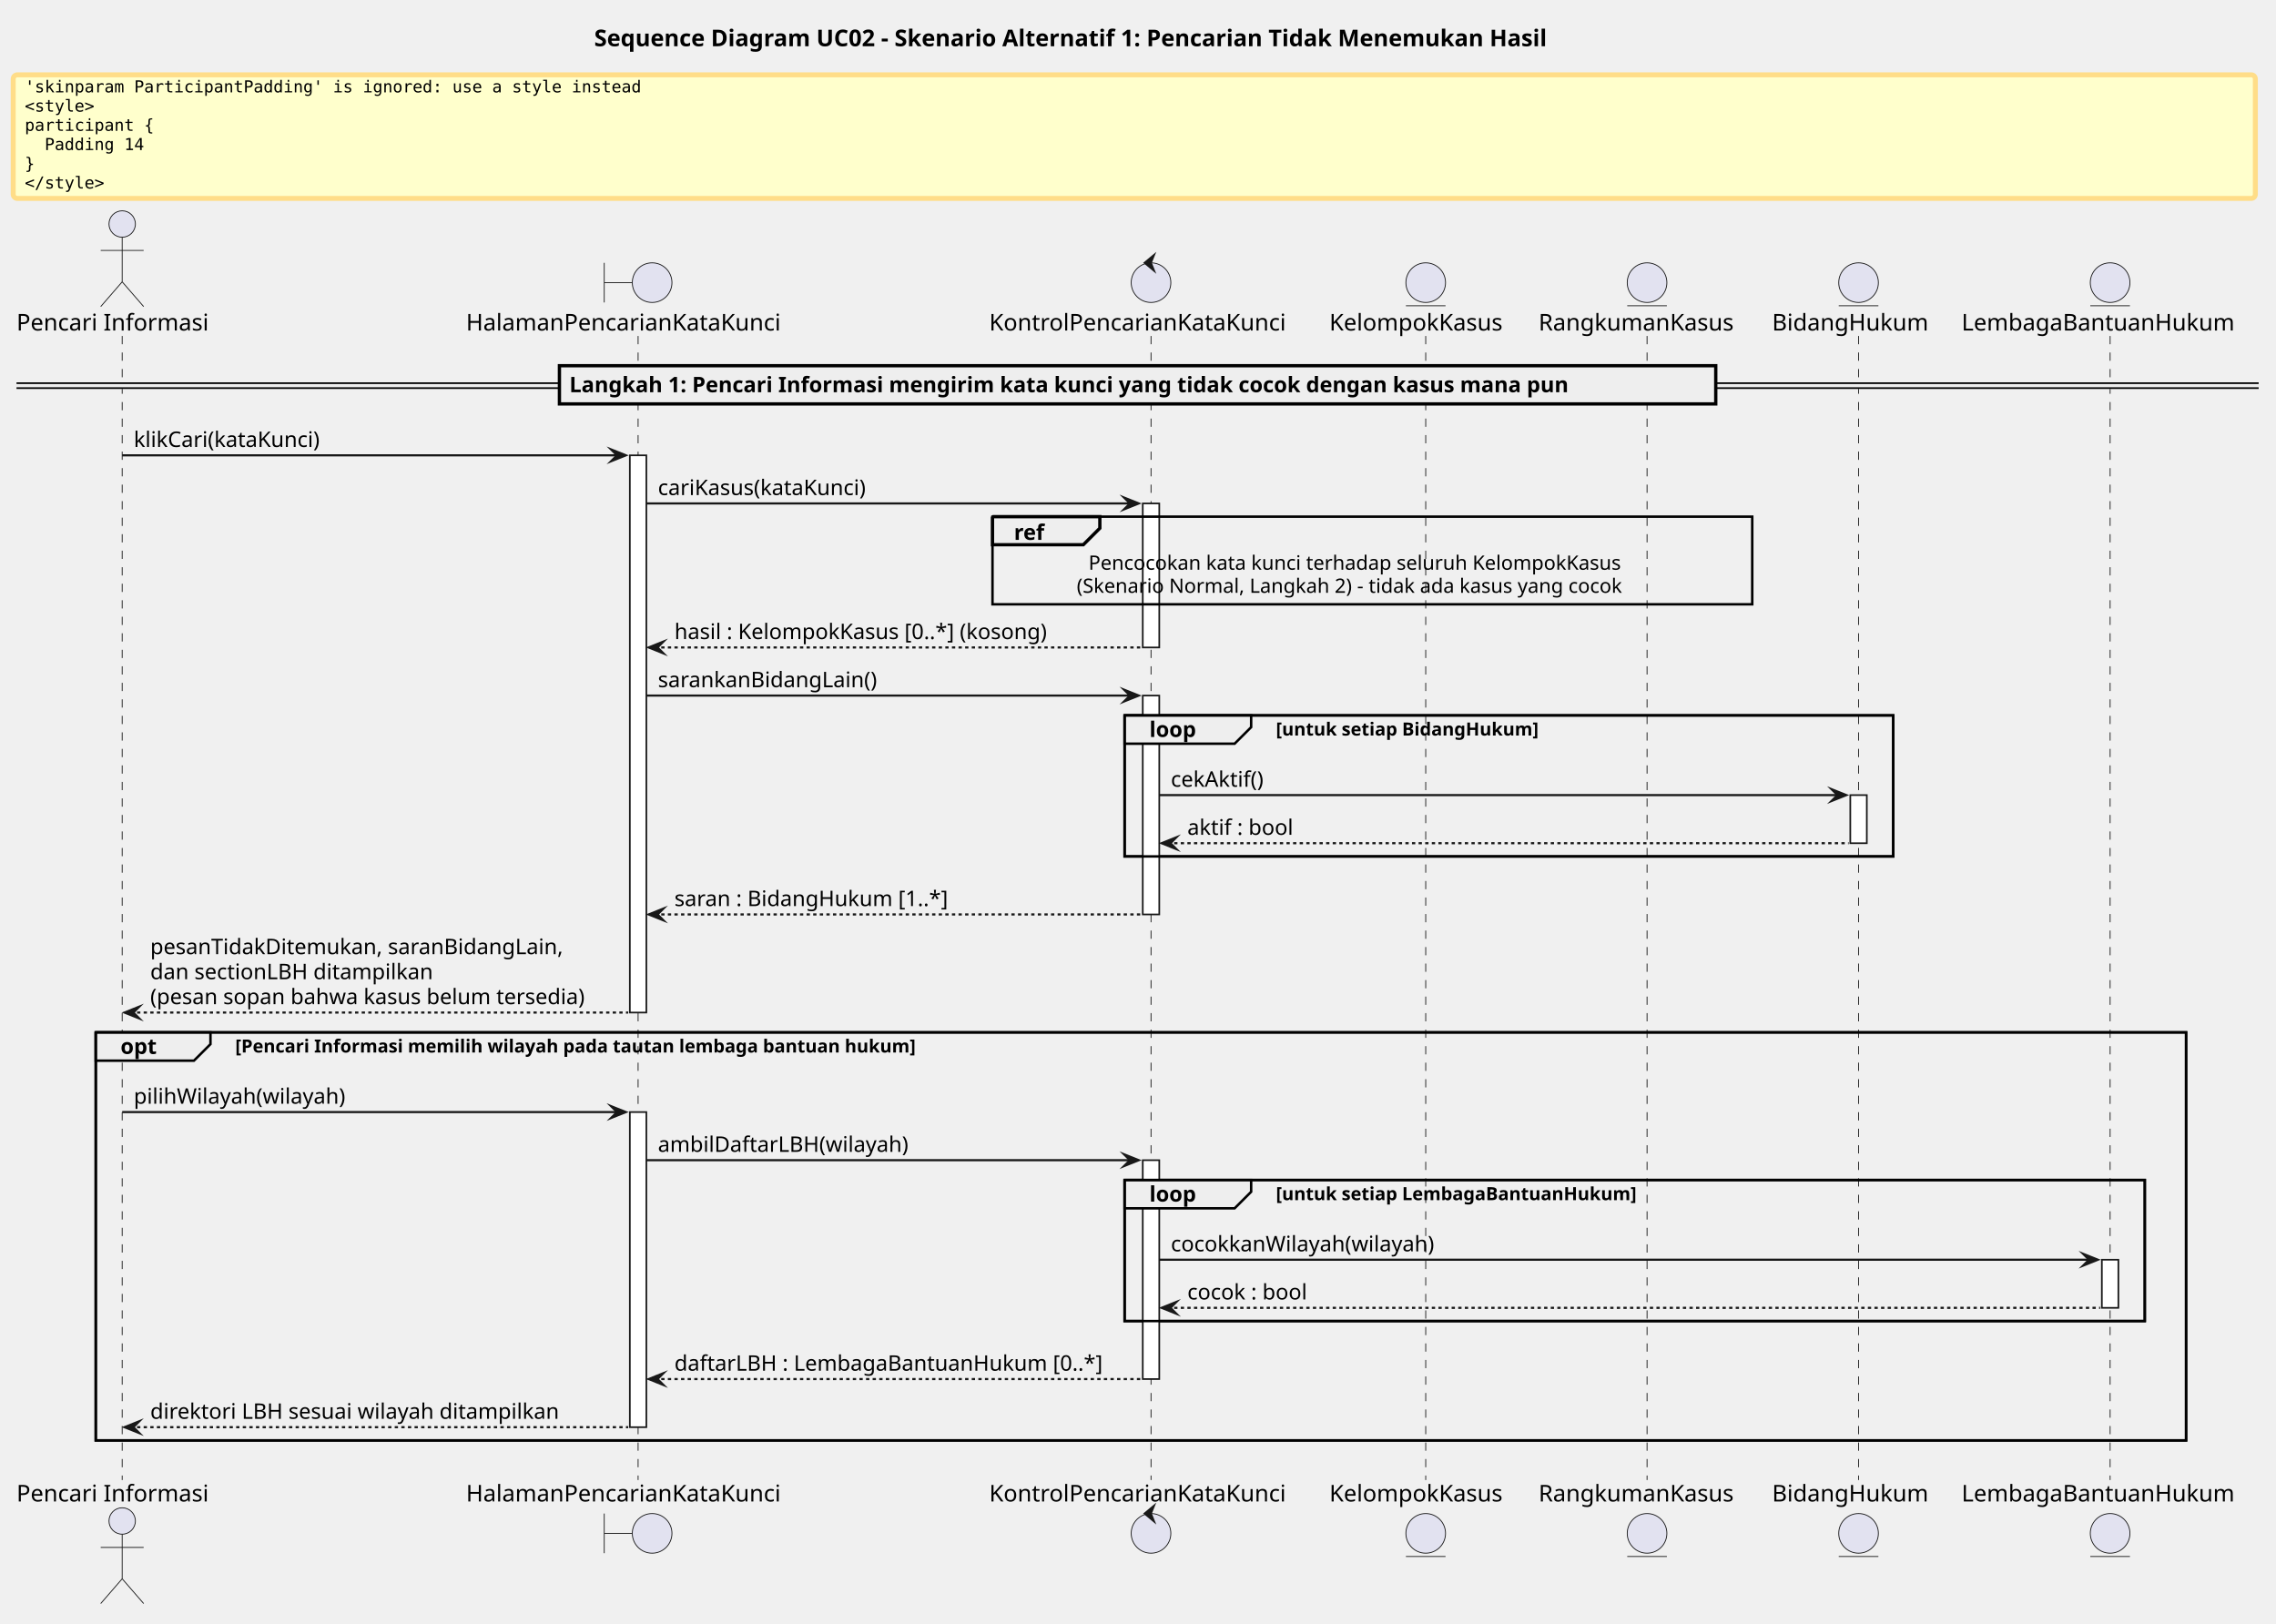
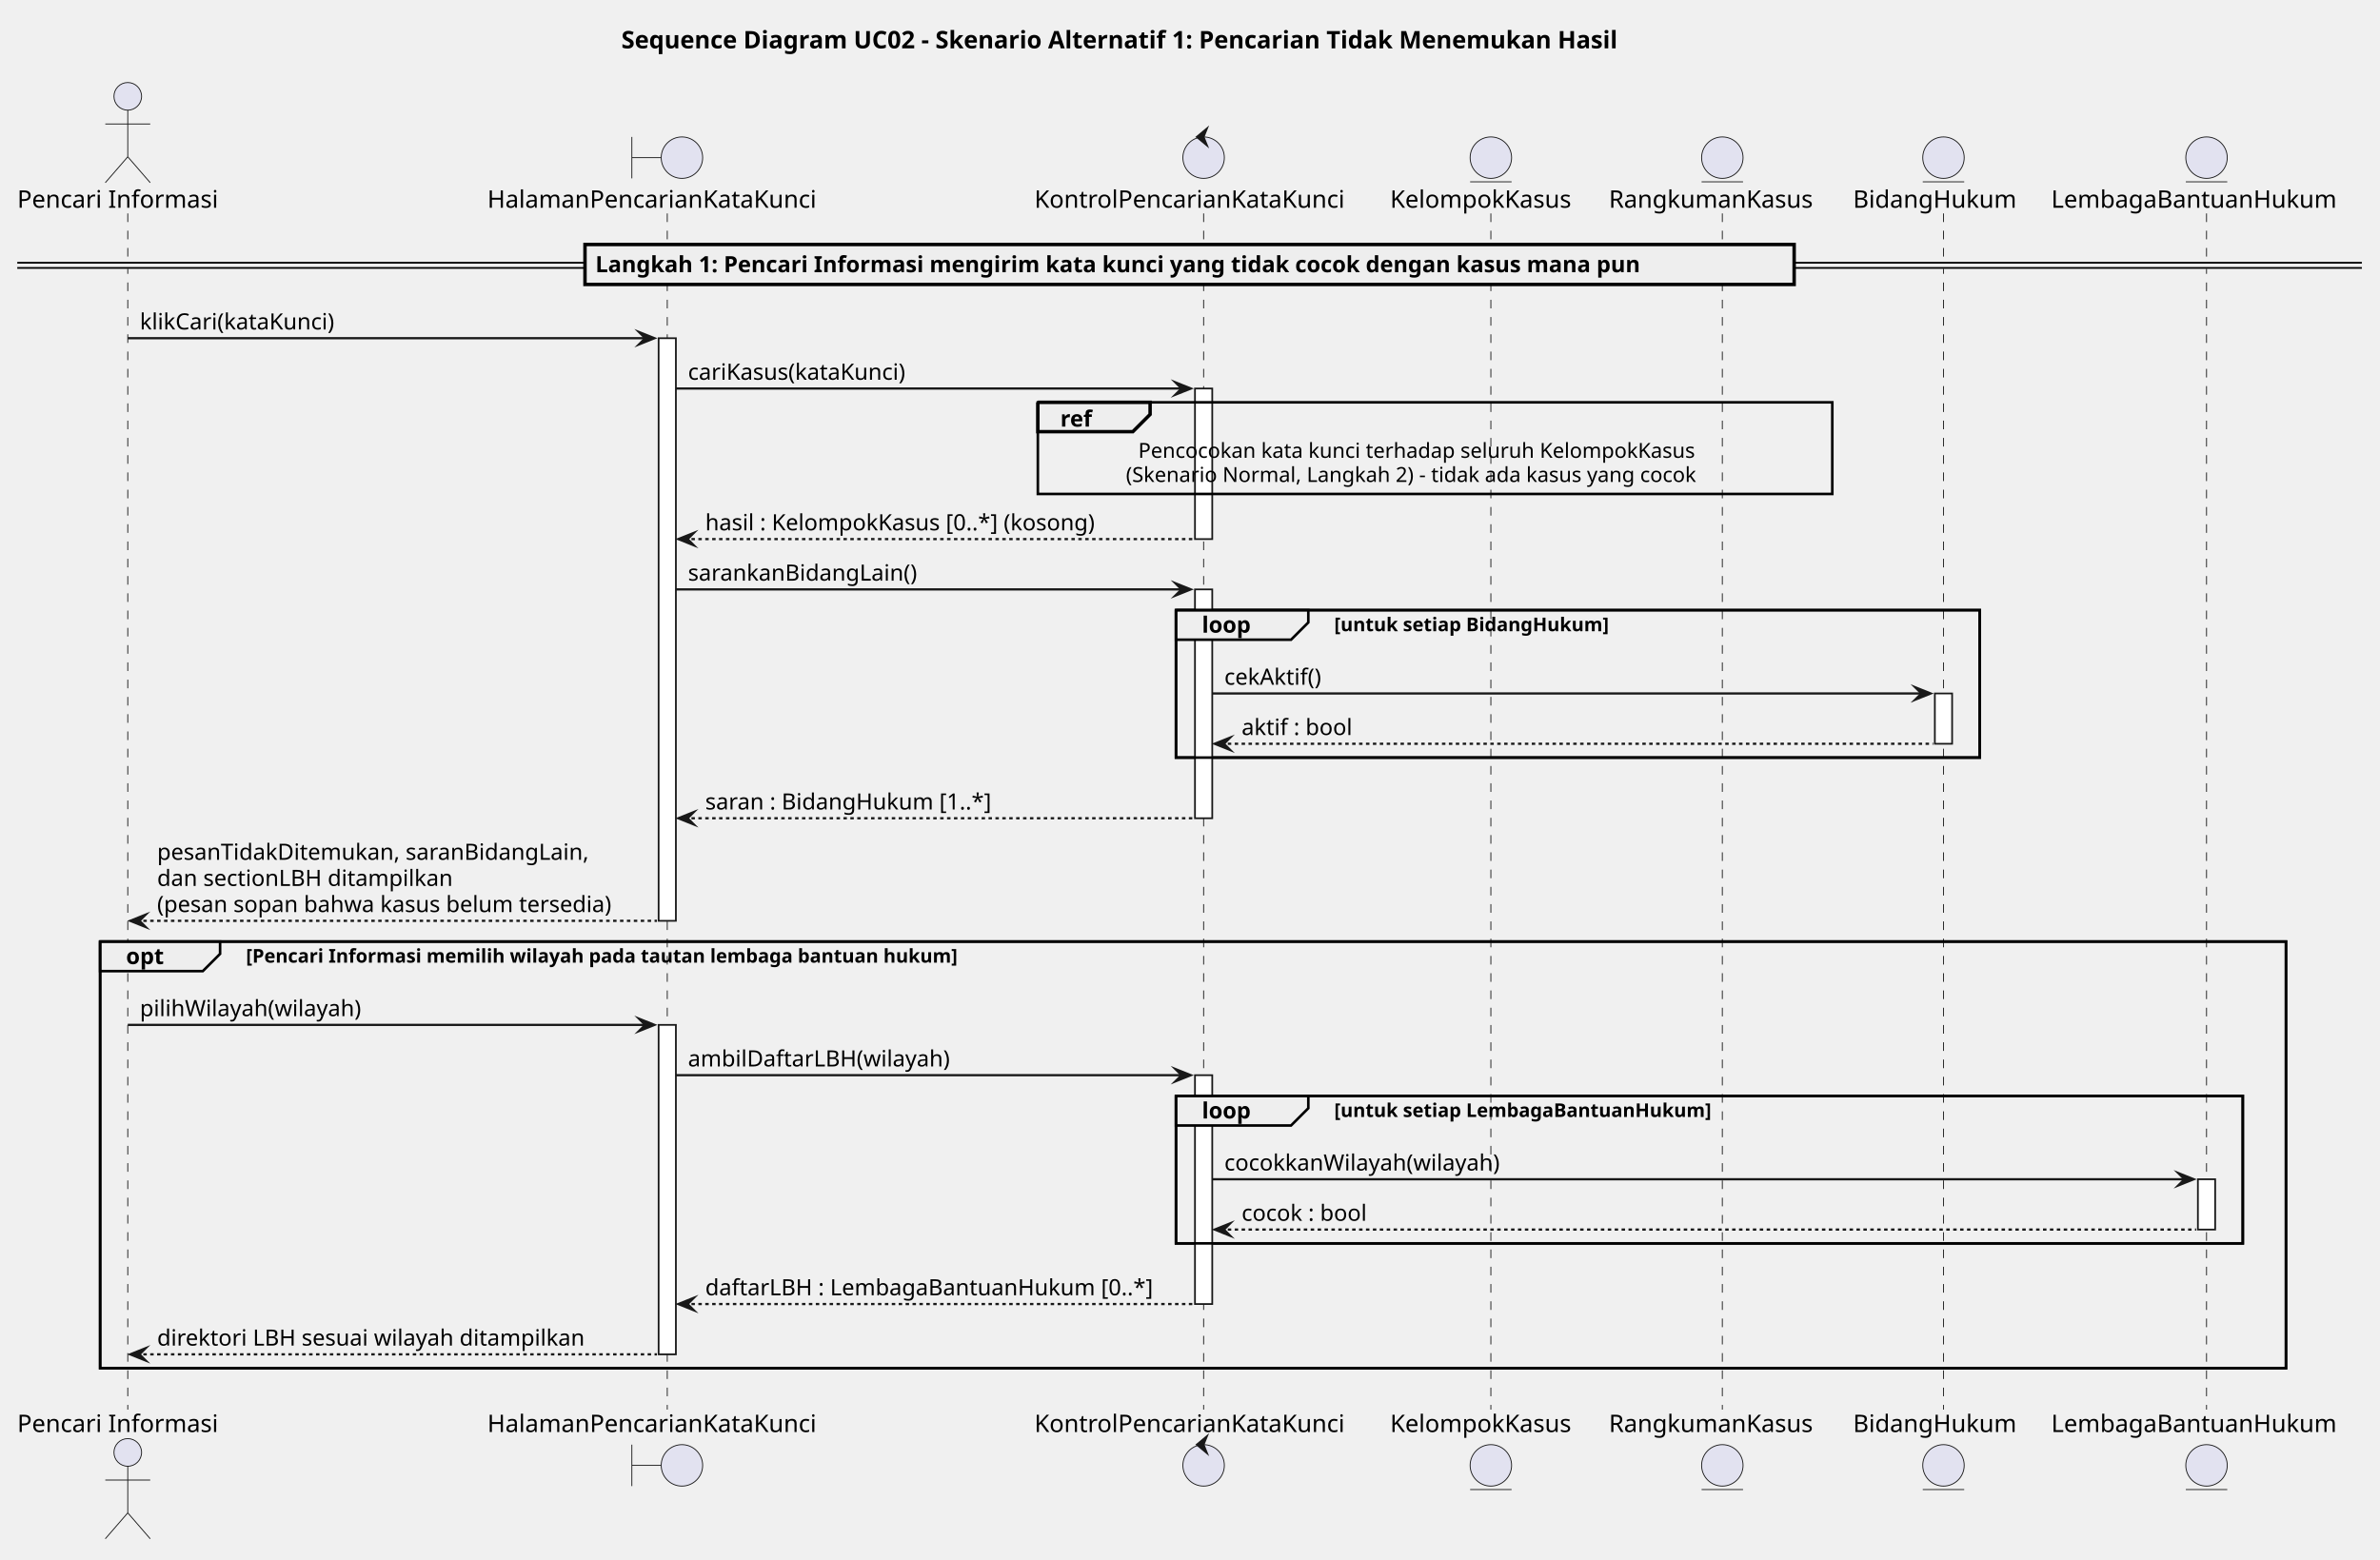
- <svg xmlns="http://www.w3.org/2000/svg" version="1.1" data-diagram-type="SEQUENCE" style="width:1378px;height:983px;background:#FFFFFF;" width="1378px" height="983px" viewBox="0 0 1378 983" zoomAndPan="magnify" preserveAspectRatio="none" contentStyleType="text/css">
+ <svg xmlns="http://www.w3.org/2000/svg" version="1.1" data-diagram-type="SEQUENCE" style="width:1378px;height:903px;background:#FFFFFF;" width="1378px" height="903px" viewBox="0 0 1378 903" zoomAndPan="magnify" preserveAspectRatio="none" contentStyleType="text/css">
  <defs />
  <g font-family="sans-serif" lengthAdjust="spacing">
    <g class="title" data-source-line="1">
      <text x="359.756" y="27.995" fill="#000" font-size="14" textLength="656.988" font-weight="700">Sequence Diagram UC02 - Skenario Alternatif 1: Pencarian Tidak Menemukan Hasil</text>
    </g>
-     <rect x="8" y="45.297" width="1357.501" height="74.844" fill="#FFC" style="stroke:#FD8;stroke-width:3;" rx="2.5" ry="2.5" />
-     <text x="15" y="55.938" fill="#000" font-size="10" textLength="373.271" font-family="monospace">'skinparam ParticipantPadding' is ignored: use a style instead</text>
-     <text x="15" y="67.578" fill="#000" font-size="10" textLength="42.144" font-family="monospace">&lt;style&gt;</text>
-     <text x="15" y="79.219" fill="#000" font-size="10" textLength="78.267" font-family="monospace">participant {</text>
-     <text x="27.041" y="90.859" fill="#000" font-size="10" textLength="60.205" font-family="monospace">Padding 14</text>
-     <text x="15" y="102.5" fill="#000" font-size="10" font-family="monospace">}</text>
-     <text x="15" y="114.141" fill="#000" font-size="10" textLength="48.164" font-family="monospace">&lt;/style&gt;</text>
-     <rect x="680.884" y="433.172" width="465.375" height="85.398" fill="none" style="stroke:#000;stroke-width:1.5;" />
-     <rect x="57.977" y="625.102" width="1265.588" height="247.063" fill="none" style="stroke:#000;stroke-width:1.5;" />
-     <rect x="680.884" y="714.5" width="617.681" height="85.398" fill="none" style="stroke:#000;stroke-width:1.5;" />
+     <rect x="680.884" y="353.328" width="465.375" height="85.398" fill="none" style="stroke:#000;stroke-width:1.5;" />
+     <rect x="57.977" y="545.258" width="1265.588" height="247.063" fill="none" style="stroke:#000;stroke-width:1.5;" />
+     <rect x="680.884" y="634.656" width="617.681" height="85.398" fill="none" style="stroke:#000;stroke-width:1.5;" />
    <g>
-       <rect x="70.477" y="203.438" width="8" height="692.727" fill="#000" fill-opacity="0" />
-       <line x1="73.977" y1="203.438" x2="73.977" y2="896.164" style="stroke:#181818;stroke-width:0.5;stroke-dasharray:5,5;" />
+       <rect x="70.477" y="123.594" width="8" height="692.727" fill="#000" fill-opacity="0" />
+       <line x1="73.977" y1="123.594" x2="73.977" y2="816.32" style="stroke:#181818;stroke-width:0.5;stroke-dasharray:5,5;" />
    </g>
    <g>
-       <rect x="382.836" y="203.438" width="8" height="692.727" fill="#000" fill-opacity="0" />
-       <line x1="386.336" y1="203.438" x2="386.336" y2="896.164" style="stroke:#181818;stroke-width:0.5;stroke-dasharray:5,5;" />
+       <rect x="382.836" y="123.594" width="8" height="692.727" fill="#000" fill-opacity="0" />
+       <line x1="386.336" y1="123.594" x2="386.336" y2="816.32" style="stroke:#181818;stroke-width:0.5;stroke-dasharray:5,5;" />
    </g>
    <g>
-       <rect x="381.336" y="275.703" width="10" height="337.398" fill="#FFF" style="stroke:#181818;stroke-width:1;" />
+       <rect x="381.336" y="195.859" width="10" height="337.398" fill="#FFF" style="stroke:#181818;stroke-width:1;" />
    </g>
    <g>
-       <rect x="381.336" y="673.367" width="10" height="190.797" fill="#FFF" style="stroke:#181818;stroke-width:1;" />
+       <rect x="381.336" y="593.523" width="10" height="190.797" fill="#FFF" style="stroke:#181818;stroke-width:1;" />
    </g>
    <g>
-       <rect x="693.384" y="203.438" width="8" height="692.727" fill="#000" fill-opacity="0" />
-       <line x1="696.884" y1="203.438" x2="696.884" y2="896.164" style="stroke:#181818;stroke-width:0.5;stroke-dasharray:5,5;" />
+       <rect x="693.384" y="123.594" width="8" height="692.727" fill="#000" fill-opacity="0" />
+       <line x1="696.884" y1="123.594" x2="696.884" y2="816.32" style="stroke:#181818;stroke-width:0.5;stroke-dasharray:5,5;" />
    </g>
    <g>
-       <rect x="691.884" y="304.836" width="10" height="87.203" fill="#FFF" style="stroke:#181818;stroke-width:1;" />
+       <rect x="691.884" y="224.992" width="10" height="87.203" fill="#FFF" style="stroke:#181818;stroke-width:1;" />
    </g>
    <g>
-       <rect x="691.884" y="421.172" width="10" height="132.531" fill="#FFF" style="stroke:#181818;stroke-width:1;" />
+       <rect x="691.884" y="341.328" width="10" height="132.531" fill="#FFF" style="stroke:#181818;stroke-width:1;" />
    </g>
    <g>
-       <rect x="691.884" y="702.5" width="10" height="132.531" fill="#FFF" style="stroke:#181818;stroke-width:1;" />
+       <rect x="691.884" y="622.656" width="10" height="132.531" fill="#FFF" style="stroke:#181818;stroke-width:1;" />
    </g>
    <g>
-       <rect x="859.7" y="203.438" width="8" height="692.727" fill="#000" fill-opacity="0" />
-       <line x1="863.2" y1="203.438" x2="863.2" y2="896.164" style="stroke:#181818;stroke-width:0.5;stroke-dasharray:5,5;" />
+       <rect x="859.7" y="123.594" width="8" height="692.727" fill="#000" fill-opacity="0" />
+       <line x1="863.2" y1="123.594" x2="863.2" y2="816.32" style="stroke:#181818;stroke-width:0.5;stroke-dasharray:5,5;" />
    </g>
    <g>
-       <rect x="993.712" y="203.438" width="8" height="692.727" fill="#000" fill-opacity="0" />
-       <line x1="997.212" y1="203.438" x2="997.212" y2="896.164" style="stroke:#181818;stroke-width:0.5;stroke-dasharray:5,5;" />
+       <rect x="993.712" y="123.594" width="8" height="692.727" fill="#000" fill-opacity="0" />
+       <line x1="997.212" y1="123.594" x2="997.212" y2="816.32" style="stroke:#181818;stroke-width:0.5;stroke-dasharray:5,5;" />
    </g>
    <g>
-       <rect x="1121.76" y="203.438" width="8" height="692.727" fill="#000" fill-opacity="0" />
-       <line x1="1125.26" y1="203.438" x2="1125.26" y2="896.164" style="stroke:#181818;stroke-width:0.5;stroke-dasharray:5,5;" />
+       <rect x="1121.76" y="123.594" width="8" height="692.727" fill="#000" fill-opacity="0" />
+       <line x1="1125.26" y1="123.594" x2="1125.26" y2="816.32" style="stroke:#181818;stroke-width:0.5;stroke-dasharray:5,5;" />
    </g>
    <g>
-       <rect x="1120.26" y="481.438" width="10" height="29.133" fill="#FFF" style="stroke:#181818;stroke-width:1;" />
+       <rect x="1120.26" y="401.594" width="10" height="29.133" fill="#FFF" style="stroke:#181818;stroke-width:1;" />
    </g>
    <g>
-       <rect x="1274.065" y="203.438" width="8" height="692.727" fill="#000" fill-opacity="0" />
-       <line x1="1277.565" y1="203.438" x2="1277.565" y2="896.164" style="stroke:#181818;stroke-width:0.5;stroke-dasharray:5,5;" />
+       <rect x="1274.065" y="123.594" width="8" height="692.727" fill="#000" fill-opacity="0" />
+       <line x1="1277.565" y1="123.594" x2="1277.565" y2="816.32" style="stroke:#181818;stroke-width:0.5;stroke-dasharray:5,5;" />
    </g>
    <g>
-       <rect x="1272.565" y="762.766" width="10" height="29.133" fill="#FFF" style="stroke:#181818;stroke-width:1;" />
+       <rect x="1272.565" y="682.922" width="10" height="29.133" fill="#FFF" style="stroke:#181818;stroke-width:1;" />
    </g>
-     <text x="10" y="200.136" fill="#000" font-size="14" textLength="121.953">Pencari Informasi</text>
-     <ellipse cx="73.977" cy="135.641" rx="8" ry="8" fill="#E2E2F0" style="stroke:#181818;stroke-width:0.5;" />
-     <path d="M73.977,143.641 L73.977,170.641 M60.977,151.641 L86.977,151.641 M73.977,170.641 L60.977,185.641 M73.977,170.641 L86.977,185.641" style="stroke:#181818;stroke-width:0.5;" fill="none" />
-     <text x="282.181" y="200.136" fill="#000" font-size="14" textLength="202.31">HalamanPencarianKataKunci</text>
-     <path d="M365.836,159.141 L365.836,183.141 M365.836,171.141 L382.836,171.141" style="stroke:#181818;stroke-width:0.5;" fill="none" />
-     <ellipse cx="394.836" cy="171.141" rx="12" ry="12" fill="#E2E2F0" style="stroke:#181818;stroke-width:0.5;" />
-     <text x="598.902" y="200.136" fill="#000" font-size="14" textLength="189.964">KontrolPencarianKataKunci</text>
-     <ellipse cx="696.884" cy="171.141" rx="12" ry="12" fill="#E2E2F0" style="stroke:#181818;stroke-width:0.5;" />
-     <polygon points="692.884,159.141,698.884,154.141,696.884,159.141,698.884,164.141,692.884,159.141" fill="#181818" style="stroke:#181818;stroke-width:1;stroke-linejoin:miter;stroke-miterlimit:10;" />
-     <text x="804.866" y="200.136" fill="#000" font-size="14" textLength="110.667">KelompokKasus</text>
-     <ellipse cx="863.2" cy="171.141" rx="12" ry="12" fill="#E2E2F0" style="stroke:#181818;stroke-width:0.5;" />
-     <line x1="851.2" y1="185.141" x2="875.2" y2="185.141" style="stroke:#181818;stroke-width:0.5;" />
-     <text x="931.533" y="200.136" fill="#000" font-size="14" textLength="125.357">RangkumanKasus</text>
-     <ellipse cx="997.212" cy="171.141" rx="12" ry="12" fill="#E2E2F0" style="stroke:#181818;stroke-width:0.5;" />
-     <line x1="985.212" y1="185.141" x2="1009.212" y2="185.141" style="stroke:#181818;stroke-width:0.5;" />
-     <text x="1072.891" y="200.136" fill="#000" font-size="14" textLength="98.738">BidangHukum</text>
-     <ellipse cx="1125.26" cy="171.141" rx="12" ry="12" fill="#E2E2F0" style="stroke:#181818;stroke-width:0.5;" />
-     <line x1="1113.26" y1="185.141" x2="1137.26" y2="185.141" style="stroke:#181818;stroke-width:0.5;" />
-     <text x="1187.629" y="200.136" fill="#000" font-size="14" textLength="173.872">LembagaBantuanHukum</text>
-     <ellipse cx="1277.565" cy="171.141" rx="12" ry="12" fill="#E2E2F0" style="stroke:#181818;stroke-width:0.5;" />
-     <line x1="1265.565" y1="185.141" x2="1289.565" y2="185.141" style="stroke:#181818;stroke-width:0.5;" />
-     <text x="10" y="909.159" fill="#000" font-size="14" textLength="121.953">Pencari Informasi</text>
-     <ellipse cx="73.977" cy="920.961" rx="8" ry="8" fill="#E2E2F0" style="stroke:#181818;stroke-width:0.5;" />
-     <path d="M73.977,928.961 L73.977,955.961 M60.977,936.961 L86.977,936.961 M73.977,955.961 L60.977,970.961 M73.977,955.961 L86.977,970.961" style="stroke:#181818;stroke-width:0.5;" fill="none" />
-     <text x="282.181" y="909.159" fill="#000" font-size="14" textLength="202.31">HalamanPencarianKataKunci</text>
-     <path d="M365.836,916.461 L365.836,940.461 M365.836,928.461 L382.836,928.461" style="stroke:#181818;stroke-width:0.5;" fill="none" />
-     <ellipse cx="394.836" cy="928.461" rx="12" ry="12" fill="#E2E2F0" style="stroke:#181818;stroke-width:0.5;" />
-     <text x="598.902" y="909.159" fill="#000" font-size="14" textLength="189.964">KontrolPencarianKataKunci</text>
-     <ellipse cx="696.884" cy="928.461" rx="12" ry="12" fill="#E2E2F0" style="stroke:#181818;stroke-width:0.5;" />
-     <polygon points="692.884,916.461,698.884,911.461,696.884,916.461,698.884,921.461,692.884,916.461" fill="#181818" style="stroke:#181818;stroke-width:1;stroke-linejoin:miter;stroke-miterlimit:10;" />
-     <text x="804.866" y="909.159" fill="#000" font-size="14" textLength="110.667">KelompokKasus</text>
-     <ellipse cx="863.2" cy="928.461" rx="12" ry="12" fill="#E2E2F0" style="stroke:#181818;stroke-width:0.5;" />
-     <line x1="851.2" y1="942.461" x2="875.2" y2="942.461" style="stroke:#181818;stroke-width:0.5;" />
-     <text x="931.533" y="909.159" fill="#000" font-size="14" textLength="125.357">RangkumanKasus</text>
-     <ellipse cx="997.212" cy="928.461" rx="12" ry="12" fill="#E2E2F0" style="stroke:#181818;stroke-width:0.5;" />
-     <line x1="985.212" y1="942.461" x2="1009.212" y2="942.461" style="stroke:#181818;stroke-width:0.5;" />
-     <text x="1072.891" y="909.159" fill="#000" font-size="14" textLength="98.738">BidangHukum</text>
-     <ellipse cx="1125.26" cy="928.461" rx="12" ry="12" fill="#E2E2F0" style="stroke:#181818;stroke-width:0.5;" />
-     <line x1="1113.26" y1="942.461" x2="1137.26" y2="942.461" style="stroke:#181818;stroke-width:0.5;" />
-     <text x="1187.629" y="909.159" fill="#000" font-size="14" textLength="173.872">LembagaBantuanHukum</text>
-     <ellipse cx="1277.565" cy="928.461" rx="12" ry="12" fill="#E2E2F0" style="stroke:#181818;stroke-width:0.5;" />
-     <line x1="1265.565" y1="942.461" x2="1289.565" y2="942.461" style="stroke:#181818;stroke-width:0.5;" />
-     <rect x="10" y="232.004" width="1357.501" height="3" fill="#EEE" style="stroke:#EEE;stroke-width:1;" />
-     <line x1="10" y1="232.004" x2="1367.501" y2="232.004" style="stroke:#000;stroke-width:1;" />
-     <line x1="10" y1="235.004" x2="1367.501" y2="235.004" style="stroke:#000;stroke-width:1;" />
-     <rect x="338.701" y="221.438" width="700.099" height="23.133" fill="#EEE" style="stroke:#000;stroke-width:2;" />
-     <text x="344.701" y="237.504" fill="#000" font-size="13" textLength="681.573" font-weight="700">Langkah 1: Pencari Informasi mengirim kata kunci yang tidak cocok dengan kasus mana pun</text>
-     <polygon points="369.336,271.703,379.336,275.703,369.336,279.703,373.336,275.703" fill="#181818" style="stroke:#181818;stroke-width:1;stroke-linejoin:miter;stroke-miterlimit:10;" />
-     <line x1="73.977" y1="275.703" x2="375.336" y2="275.703" style="stroke:#181818;stroke-width:1.3;" />
-     <text x="80.977" y="270.637" fill="#000" font-size="13" textLength="122.745">klikCari(kataKunci)</text>
-     <polygon points="679.884,300.836,689.884,304.836,679.884,308.836,683.884,304.836" fill="#181818" style="stroke:#181818;stroke-width:1;stroke-linejoin:miter;stroke-miterlimit:10;" />
-     <line x1="391.336" y1="304.836" x2="685.884" y2="304.836" style="stroke:#181818;stroke-width:1.3;" />
-     <text x="398.336" y="299.77" fill="#000" font-size="13" textLength="136.811">cariKasus(kataKunci)</text>
-     <rect x="600.902" y="312.836" width="459.988" height="53.07" fill="none" style="stroke:#000;stroke-width:1.5;" />
-     <path d="M600.902,312.836 L665.902,312.836 L665.902,319.836 L655.902,329.836 L600.902,329.836 L600.902,312.836" style="stroke:#000;stroke-width:2;" fill="#EEE" />
-     <text x="613.902" y="326.903" fill="#000" font-size="13" textLength="20.884" font-weight="700">ref</text>
-     <text x="659.056" y="344.975" fill="#000" font-size="12" textLength="343.682">Pencocokan kata kunci terhadap seluruh KelompokKasus</text>
-     <text x="651.901" y="358.943" fill="#000" font-size="12" textLength="357.99">(Skenario Normal, Langkah 2) - tidak ada kasus yang cocok</text>
-     <polygon points="402.336,388.039,392.336,392.039,402.336,396.039,398.336,392.039" fill="#181818" style="stroke:#181818;stroke-width:1;stroke-linejoin:miter;stroke-miterlimit:10;" />
-     <line x1="396.336" y1="392.039" x2="690.884" y2="392.039" style="stroke:#181818;stroke-width:1.3;stroke-dasharray:2,2;" />
-     <text x="408.336" y="386.973" fill="#000" font-size="13" textLength="243.896">hasil : KelompokKasus [0..*] (kosong)</text>
-     <polygon points="679.884,417.172,689.884,421.172,679.884,425.172,683.884,421.172" fill="#181818" style="stroke:#181818;stroke-width:1;stroke-linejoin:miter;stroke-miterlimit:10;" />
-     <line x1="391.336" y1="421.172" x2="685.884" y2="421.172" style="stroke:#181818;stroke-width:1.3;" />
-     <text x="398.336" y="416.106" fill="#000" font-size="13" textLength="142.467">sarankanBidangLain()</text>
-     <path d="M680.884,433.172 L757.508,433.172 L757.508,440.305 L747.508,450.305 L680.884,450.305 L680.884,433.172" style="stroke:#000;stroke-width:1.5;" fill="#EEE" />
-     <rect x="680.884" y="433.172" width="465.375" height="85.398" fill="none" style="stroke:#000;stroke-width:1.5;" />
-     <text x="695.884" y="446.239" fill="#000" font-size="13" textLength="31.624" font-weight="700">loop</text>
-     <text x="772.508" y="445.382" fill="#000" font-size="11" textLength="178.917" font-weight="700">[untuk setiap BidangHukum]</text>
-     <polygon points="1108.26,477.438,1118.26,481.438,1108.26,485.438,1112.26,481.438" fill="#181818" style="stroke:#181818;stroke-width:1;stroke-linejoin:miter;stroke-miterlimit:10;" />
-     <line x1="701.884" y1="481.438" x2="1114.26" y2="481.438" style="stroke:#181818;stroke-width:1.3;" />
-     <text x="708.884" y="476.372" fill="#000" font-size="13" textLength="62.524">cekAktif()</text>
-     <polygon points="712.884,506.57,702.884,510.57,712.884,514.57,708.884,510.57" fill="#181818" style="stroke:#181818;stroke-width:1;stroke-linejoin:miter;stroke-miterlimit:10;" />
-     <line x1="706.884" y1="510.57" x2="1119.26" y2="510.57" style="stroke:#181818;stroke-width:1.3;stroke-dasharray:2,2;" />
-     <text x="718.884" y="505.504" fill="#000" font-size="13" textLength="69.196">aktif : bool</text>
-     <polygon points="402.336,549.703,392.336,553.703,402.336,557.703,398.336,553.703" fill="#181818" style="stroke:#181818;stroke-width:1;stroke-linejoin:miter;stroke-miterlimit:10;" />
-     <line x1="396.336" y1="553.703" x2="690.884" y2="553.703" style="stroke:#181818;stroke-width:1.3;stroke-dasharray:2,2;" />
-     <text x="408.336" y="548.637" fill="#000" font-size="13" textLength="177.931">saran : BidangHukum [1..*]</text>
-     <polygon points="84.977,609.102,74.977,613.102,84.977,617.102,80.977,613.102" fill="#181818" style="stroke:#181818;stroke-width:1;stroke-linejoin:miter;stroke-miterlimit:10;" />
-     <line x1="78.977" y1="613.102" x2="380.336" y2="613.102" style="stroke:#181818;stroke-width:1.3;stroke-dasharray:2,2;" />
-     <text x="90.977" y="577.77" fill="#000" font-size="13" textLength="266.868">pesanTidakDitemukan, saranBidangLain,</text>
-     <text x="90.977" y="592.903" fill="#000" font-size="13" textLength="182.279">dan sectionLBH ditampilkan</text>
-     <text x="90.977" y="608.036" fill="#000" font-size="13" textLength="283.359">(pesan sopan bahwa kasus belum tersedia)</text>
-     <path d="M57.977,625.102 L127.428,625.102 L127.428,632.234 L117.428,642.234 L57.977,642.234 L57.977,625.102" style="stroke:#000;stroke-width:1.5;" fill="#EEE" />
-     <rect x="57.977" y="625.102" width="1265.588" height="247.063" fill="none" style="stroke:#000;stroke-width:1.5;" />
-     <text x="72.977" y="638.168" fill="#000" font-size="13" textLength="24.451" font-weight="700">opt</text>
-     <text x="142.428" y="637.312" fill="#000" font-size="11" textLength="461.801" font-weight="700">[Pencari Informasi memilih wilayah pada tautan lembaga bantuan hukum]</text>
-     <polygon points="369.336,669.367,379.336,673.367,369.336,677.367,373.336,673.367" fill="#181818" style="stroke:#181818;stroke-width:1;stroke-linejoin:miter;stroke-miterlimit:10;" />
-     <line x1="73.977" y1="673.367" x2="375.336" y2="673.367" style="stroke:#181818;stroke-width:1.3;" />
-     <text x="80.977" y="668.301" fill="#000" font-size="13" textLength="139.134">pilihWilayah(wilayah)</text>
-     <polygon points="679.884,698.5,689.884,702.5,679.884,706.5,683.884,702.5" fill="#181818" style="stroke:#181818;stroke-width:1;stroke-linejoin:miter;stroke-miterlimit:10;" />
-     <line x1="391.336" y1="702.5" x2="685.884" y2="702.5" style="stroke:#181818;stroke-width:1.3;" />
-     <text x="398.336" y="697.434" fill="#000" font-size="13" textLength="162.868">ambilDaftarLBH(wilayah)</text>
-     <path d="M680.884,714.5 L757.508,714.5 L757.508,721.633 L747.508,731.633 L680.884,731.633 L680.884,714.5" style="stroke:#000;stroke-width:1.5;" fill="#EEE" />
-     <rect x="680.884" y="714.5" width="617.681" height="85.398" fill="none" style="stroke:#000;stroke-width:1.5;" />
-     <text x="695.884" y="727.567" fill="#000" font-size="13" textLength="31.624" font-weight="700">loop</text>
-     <text x="772.508" y="726.71" fill="#000" font-size="11" textLength="244.267" font-weight="700">[untuk setiap LembagaBantuanHukum]</text>
-     <polygon points="1260.565,758.766,1270.565,762.766,1260.565,766.766,1264.565,762.766" fill="#181818" style="stroke:#181818;stroke-width:1;stroke-linejoin:miter;stroke-miterlimit:10;" />
-     <line x1="701.884" y1="762.766" x2="1266.565" y2="762.766" style="stroke:#181818;stroke-width:1.3;" />
-     <text x="708.884" y="757.7" fill="#000" font-size="13" textLength="173.272">cocokkanWilayah(wilayah)</text>
-     <polygon points="712.884,787.898,702.884,791.898,712.884,795.898,708.884,791.898" fill="#181818" style="stroke:#181818;stroke-width:1;stroke-linejoin:miter;stroke-miterlimit:10;" />
-     <line x1="706.884" y1="791.898" x2="1271.565" y2="791.898" style="stroke:#181818;stroke-width:1.3;stroke-dasharray:2,2;" />
-     <text x="718.884" y="786.833" fill="#000" font-size="13" textLength="78.146">cocok : bool</text>
-     <polygon points="402.336,831.031,392.336,835.031,402.336,839.031,398.336,835.031" fill="#181818" style="stroke:#181818;stroke-width:1;stroke-linejoin:miter;stroke-miterlimit:10;" />
-     <line x1="396.336" y1="835.031" x2="690.884" y2="835.031" style="stroke:#181818;stroke-width:1.3;stroke-dasharray:2,2;" />
-     <text x="408.336" y="829.965" fill="#000" font-size="13" textLength="276.548">daftarLBH : LembagaBantuanHukum [0..*]</text>
-     <polygon points="84.977,860.164,74.977,864.164,84.977,868.164,80.977,864.164" fill="#181818" style="stroke:#181818;stroke-width:1;stroke-linejoin:miter;stroke-miterlimit:10;" />
-     <line x1="78.977" y1="864.164" x2="380.336" y2="864.164" style="stroke:#181818;stroke-width:1.3;stroke-dasharray:2,2;" />
-     <text x="90.977" y="859.098" fill="#000" font-size="13" textLength="265.091">direktori LBH sesuai wilayah ditampilkan</text>
+     <text x="10" y="120.292" fill="#000" font-size="14" textLength="121.953">Pencari Informasi</text>
+     <ellipse cx="73.977" cy="55.797" rx="8" ry="8" fill="#E2E2F0" style="stroke:#181818;stroke-width:0.5;" />
+     <path d="M73.977,63.797 L73.977,90.797 M60.977,71.797 L86.977,71.797 M73.977,90.797 L60.977,105.797 M73.977,90.797 L86.977,105.797" style="stroke:#181818;stroke-width:0.5;" fill="none" />
+     <text x="282.181" y="120.292" fill="#000" font-size="14" textLength="202.31">HalamanPencarianKataKunci</text>
+     <path d="M365.836,79.297 L365.836,103.297 M365.836,91.297 L382.836,91.297" style="stroke:#181818;stroke-width:0.5;" fill="none" />
+     <ellipse cx="394.836" cy="91.297" rx="12" ry="12" fill="#E2E2F0" style="stroke:#181818;stroke-width:0.5;" />
+     <text x="598.902" y="120.292" fill="#000" font-size="14" textLength="189.964">KontrolPencarianKataKunci</text>
+     <ellipse cx="696.884" cy="91.297" rx="12" ry="12" fill="#E2E2F0" style="stroke:#181818;stroke-width:0.5;" />
+     <polygon points="692.884,79.297,698.884,74.297,696.884,79.297,698.884,84.297,692.884,79.297" fill="#181818" style="stroke:#181818;stroke-width:1;stroke-linejoin:miter;stroke-miterlimit:10;" />
+     <text x="804.866" y="120.292" fill="#000" font-size="14" textLength="110.667">KelompokKasus</text>
+     <ellipse cx="863.2" cy="91.297" rx="12" ry="12" fill="#E2E2F0" style="stroke:#181818;stroke-width:0.5;" />
+     <line x1="851.2" y1="105.297" x2="875.2" y2="105.297" style="stroke:#181818;stroke-width:0.5;" />
+     <text x="931.533" y="120.292" fill="#000" font-size="14" textLength="125.357">RangkumanKasus</text>
+     <ellipse cx="997.212" cy="91.297" rx="12" ry="12" fill="#E2E2F0" style="stroke:#181818;stroke-width:0.5;" />
+     <line x1="985.212" y1="105.297" x2="1009.212" y2="105.297" style="stroke:#181818;stroke-width:0.5;" />
+     <text x="1072.891" y="120.292" fill="#000" font-size="14" textLength="98.738">BidangHukum</text>
+     <ellipse cx="1125.26" cy="91.297" rx="12" ry="12" fill="#E2E2F0" style="stroke:#181818;stroke-width:0.5;" />
+     <line x1="1113.26" y1="105.297" x2="1137.26" y2="105.297" style="stroke:#181818;stroke-width:0.5;" />
+     <text x="1187.629" y="120.292" fill="#000" font-size="14" textLength="173.872">LembagaBantuanHukum</text>
+     <ellipse cx="1277.565" cy="91.297" rx="12" ry="12" fill="#E2E2F0" style="stroke:#181818;stroke-width:0.5;" />
+     <line x1="1265.565" y1="105.297" x2="1289.565" y2="105.297" style="stroke:#181818;stroke-width:0.5;" />
+     <text x="10" y="829.315" fill="#000" font-size="14" textLength="121.953">Pencari Informasi</text>
+     <ellipse cx="73.977" cy="841.117" rx="8" ry="8" fill="#E2E2F0" style="stroke:#181818;stroke-width:0.5;" />
+     <path d="M73.977,849.117 L73.977,876.117 M60.977,857.117 L86.977,857.117 M73.977,876.117 L60.977,891.117 M73.977,876.117 L86.977,891.117" style="stroke:#181818;stroke-width:0.5;" fill="none" />
+     <text x="282.181" y="829.315" fill="#000" font-size="14" textLength="202.31">HalamanPencarianKataKunci</text>
+     <path d="M365.836,836.617 L365.836,860.617 M365.836,848.617 L382.836,848.617" style="stroke:#181818;stroke-width:0.5;" fill="none" />
+     <ellipse cx="394.836" cy="848.617" rx="12" ry="12" fill="#E2E2F0" style="stroke:#181818;stroke-width:0.5;" />
+     <text x="598.902" y="829.315" fill="#000" font-size="14" textLength="189.964">KontrolPencarianKataKunci</text>
+     <ellipse cx="696.884" cy="848.617" rx="12" ry="12" fill="#E2E2F0" style="stroke:#181818;stroke-width:0.5;" />
+     <polygon points="692.884,836.617,698.884,831.617,696.884,836.617,698.884,841.617,692.884,836.617" fill="#181818" style="stroke:#181818;stroke-width:1;stroke-linejoin:miter;stroke-miterlimit:10;" />
+     <text x="804.866" y="829.315" fill="#000" font-size="14" textLength="110.667">KelompokKasus</text>
+     <ellipse cx="863.2" cy="848.617" rx="12" ry="12" fill="#E2E2F0" style="stroke:#181818;stroke-width:0.5;" />
+     <line x1="851.2" y1="862.617" x2="875.2" y2="862.617" style="stroke:#181818;stroke-width:0.5;" />
+     <text x="931.533" y="829.315" fill="#000" font-size="14" textLength="125.357">RangkumanKasus</text>
+     <ellipse cx="997.212" cy="848.617" rx="12" ry="12" fill="#E2E2F0" style="stroke:#181818;stroke-width:0.5;" />
+     <line x1="985.212" y1="862.617" x2="1009.212" y2="862.617" style="stroke:#181818;stroke-width:0.5;" />
+     <text x="1072.891" y="829.315" fill="#000" font-size="14" textLength="98.738">BidangHukum</text>
+     <ellipse cx="1125.26" cy="848.617" rx="12" ry="12" fill="#E2E2F0" style="stroke:#181818;stroke-width:0.5;" />
+     <line x1="1113.26" y1="862.617" x2="1137.26" y2="862.617" style="stroke:#181818;stroke-width:0.5;" />
+     <text x="1187.629" y="829.315" fill="#000" font-size="14" textLength="173.872">LembagaBantuanHukum</text>
+     <ellipse cx="1277.565" cy="848.617" rx="12" ry="12" fill="#E2E2F0" style="stroke:#181818;stroke-width:0.5;" />
+     <line x1="1265.565" y1="862.617" x2="1289.565" y2="862.617" style="stroke:#181818;stroke-width:0.5;" />
+     <rect x="10" y="152.16" width="1357.501" height="3" fill="#EEE" style="stroke:#EEE;stroke-width:1;" />
+     <line x1="10" y1="152.16" x2="1367.501" y2="152.16" style="stroke:#000;stroke-width:1;" />
+     <line x1="10" y1="155.16" x2="1367.501" y2="155.16" style="stroke:#000;stroke-width:1;" />
+     <rect x="338.701" y="141.594" width="700.099" height="23.133" fill="#EEE" style="stroke:#000;stroke-width:2;" />
+     <text x="344.701" y="157.661" fill="#000" font-size="13" textLength="681.573" font-weight="700">Langkah 1: Pencari Informasi mengirim kata kunci yang tidak cocok dengan kasus mana pun</text>
+     <polygon points="369.336,191.859,379.336,195.859,369.336,199.859,373.336,195.859" fill="#181818" style="stroke:#181818;stroke-width:1;stroke-linejoin:miter;stroke-miterlimit:10;" />
+     <line x1="73.977" y1="195.859" x2="375.336" y2="195.859" style="stroke:#181818;stroke-width:1.3;" />
+     <text x="80.977" y="190.793" fill="#000" font-size="13" textLength="122.745">klikCari(kataKunci)</text>
+     <polygon points="679.884,220.992,689.884,224.992,679.884,228.992,683.884,224.992" fill="#181818" style="stroke:#181818;stroke-width:1;stroke-linejoin:miter;stroke-miterlimit:10;" />
+     <line x1="391.336" y1="224.992" x2="685.884" y2="224.992" style="stroke:#181818;stroke-width:1.3;" />
+     <text x="398.336" y="219.926" fill="#000" font-size="13" textLength="136.811">cariKasus(kataKunci)</text>
+     <rect x="600.902" y="232.992" width="459.988" height="53.07" fill="none" style="stroke:#000;stroke-width:1.5;" />
+     <path d="M600.902,232.992 L665.902,232.992 L665.902,239.992 L655.902,249.992 L600.902,249.992 L600.902,232.992" style="stroke:#000;stroke-width:2;" fill="#EEE" />
+     <text x="613.902" y="247.059" fill="#000" font-size="13" textLength="20.884" font-weight="700">ref</text>
+     <text x="659.056" y="265.131" fill="#000" font-size="12" textLength="343.682">Pencocokan kata kunci terhadap seluruh KelompokKasus</text>
+     <text x="651.901" y="279.1" fill="#000" font-size="12" textLength="357.99">(Skenario Normal, Langkah 2) - tidak ada kasus yang cocok</text>
+     <polygon points="402.336,308.195,392.336,312.195,402.336,316.195,398.336,312.195" fill="#181818" style="stroke:#181818;stroke-width:1;stroke-linejoin:miter;stroke-miterlimit:10;" />
+     <line x1="396.336" y1="312.195" x2="690.884" y2="312.195" style="stroke:#181818;stroke-width:1.3;stroke-dasharray:2,2;" />
+     <text x="408.336" y="307.129" fill="#000" font-size="13" textLength="243.896">hasil : KelompokKasus [0..*] (kosong)</text>
+     <polygon points="679.884,337.328,689.884,341.328,679.884,345.328,683.884,341.328" fill="#181818" style="stroke:#181818;stroke-width:1;stroke-linejoin:miter;stroke-miterlimit:10;" />
+     <line x1="391.336" y1="341.328" x2="685.884" y2="341.328" style="stroke:#181818;stroke-width:1.3;" />
+     <text x="398.336" y="336.262" fill="#000" font-size="13" textLength="142.467">sarankanBidangLain()</text>
+     <path d="M680.884,353.328 L757.508,353.328 L757.508,360.461 L747.508,370.461 L680.884,370.461 L680.884,353.328" style="stroke:#000;stroke-width:1.5;" fill="#EEE" />
+     <rect x="680.884" y="353.328" width="465.375" height="85.398" fill="none" style="stroke:#000;stroke-width:1.5;" />
+     <text x="695.884" y="366.395" fill="#000" font-size="13" textLength="31.624" font-weight="700">loop</text>
+     <text x="772.508" y="365.539" fill="#000" font-size="11" textLength="178.917" font-weight="700">[untuk setiap BidangHukum]</text>
+     <polygon points="1108.26,397.594,1118.26,401.594,1108.26,405.594,1112.26,401.594" fill="#181818" style="stroke:#181818;stroke-width:1;stroke-linejoin:miter;stroke-miterlimit:10;" />
+     <line x1="701.884" y1="401.594" x2="1114.26" y2="401.594" style="stroke:#181818;stroke-width:1.3;" />
+     <text x="708.884" y="396.528" fill="#000" font-size="13" textLength="62.524">cekAktif()</text>
+     <polygon points="712.884,426.727,702.884,430.727,712.884,434.727,708.884,430.727" fill="#181818" style="stroke:#181818;stroke-width:1;stroke-linejoin:miter;stroke-miterlimit:10;" />
+     <line x1="706.884" y1="430.727" x2="1119.26" y2="430.727" style="stroke:#181818;stroke-width:1.3;stroke-dasharray:2,2;" />
+     <text x="718.884" y="425.661" fill="#000" font-size="13" textLength="69.196">aktif : bool</text>
+     <polygon points="402.336,469.859,392.336,473.859,402.336,477.859,398.336,473.859" fill="#181818" style="stroke:#181818;stroke-width:1;stroke-linejoin:miter;stroke-miterlimit:10;" />
+     <line x1="396.336" y1="473.859" x2="690.884" y2="473.859" style="stroke:#181818;stroke-width:1.3;stroke-dasharray:2,2;" />
+     <text x="408.336" y="468.793" fill="#000" font-size="13" textLength="177.931">saran : BidangHukum [1..*]</text>
+     <polygon points="84.977,529.258,74.977,533.258,84.977,537.258,80.977,533.258" fill="#181818" style="stroke:#181818;stroke-width:1;stroke-linejoin:miter;stroke-miterlimit:10;" />
+     <line x1="78.977" y1="533.258" x2="380.336" y2="533.258" style="stroke:#181818;stroke-width:1.3;stroke-dasharray:2,2;" />
+     <text x="90.977" y="497.926" fill="#000" font-size="13" textLength="266.868">pesanTidakDitemukan, saranBidangLain,</text>
+     <text x="90.977" y="513.059" fill="#000" font-size="13" textLength="182.279">dan sectionLBH ditampilkan</text>
+     <text x="90.977" y="528.192" fill="#000" font-size="13" textLength="283.359">(pesan sopan bahwa kasus belum tersedia)</text>
+     <path d="M57.977,545.258 L127.428,545.258 L127.428,552.391 L117.428,562.391 L57.977,562.391 L57.977,545.258" style="stroke:#000;stroke-width:1.5;" fill="#EEE" />
+     <rect x="57.977" y="545.258" width="1265.588" height="247.063" fill="none" style="stroke:#000;stroke-width:1.5;" />
+     <text x="72.977" y="558.325" fill="#000" font-size="13" textLength="24.451" font-weight="700">opt</text>
+     <text x="142.428" y="557.468" fill="#000" font-size="11" textLength="461.801" font-weight="700">[Pencari Informasi memilih wilayah pada tautan lembaga bantuan hukum]</text>
+     <polygon points="369.336,589.523,379.336,593.523,369.336,597.523,373.336,593.523" fill="#181818" style="stroke:#181818;stroke-width:1;stroke-linejoin:miter;stroke-miterlimit:10;" />
+     <line x1="73.977" y1="593.523" x2="375.336" y2="593.523" style="stroke:#181818;stroke-width:1.3;" />
+     <text x="80.977" y="588.458" fill="#000" font-size="13" textLength="139.134">pilihWilayah(wilayah)</text>
+     <polygon points="679.884,618.656,689.884,622.656,679.884,626.656,683.884,622.656" fill="#181818" style="stroke:#181818;stroke-width:1;stroke-linejoin:miter;stroke-miterlimit:10;" />
+     <line x1="391.336" y1="622.656" x2="685.884" y2="622.656" style="stroke:#181818;stroke-width:1.3;" />
+     <text x="398.336" y="617.59" fill="#000" font-size="13" textLength="162.868">ambilDaftarLBH(wilayah)</text>
+     <path d="M680.884,634.656 L757.508,634.656 L757.508,641.789 L747.508,651.789 L680.884,651.789 L680.884,634.656" style="stroke:#000;stroke-width:1.5;" fill="#EEE" />
+     <rect x="680.884" y="634.656" width="617.681" height="85.398" fill="none" style="stroke:#000;stroke-width:1.5;" />
+     <text x="695.884" y="647.723" fill="#000" font-size="13" textLength="31.624" font-weight="700">loop</text>
+     <text x="772.508" y="646.867" fill="#000" font-size="11" textLength="244.267" font-weight="700">[untuk setiap LembagaBantuanHukum]</text>
+     <polygon points="1260.565,678.922,1270.565,682.922,1260.565,686.922,1264.565,682.922" fill="#181818" style="stroke:#181818;stroke-width:1;stroke-linejoin:miter;stroke-miterlimit:10;" />
+     <line x1="701.884" y1="682.922" x2="1266.565" y2="682.922" style="stroke:#181818;stroke-width:1.3;" />
+     <text x="708.884" y="677.856" fill="#000" font-size="13" textLength="173.272">cocokkanWilayah(wilayah)</text>
+     <polygon points="712.884,708.055,702.884,712.055,712.884,716.055,708.884,712.055" fill="#181818" style="stroke:#181818;stroke-width:1;stroke-linejoin:miter;stroke-miterlimit:10;" />
+     <line x1="706.884" y1="712.055" x2="1271.565" y2="712.055" style="stroke:#181818;stroke-width:1.3;stroke-dasharray:2,2;" />
+     <text x="718.884" y="706.989" fill="#000" font-size="13" textLength="78.146">cocok : bool</text>
+     <polygon points="402.336,751.188,392.336,755.188,402.336,759.188,398.336,755.188" fill="#181818" style="stroke:#181818;stroke-width:1;stroke-linejoin:miter;stroke-miterlimit:10;" />
+     <line x1="396.336" y1="755.188" x2="690.884" y2="755.188" style="stroke:#181818;stroke-width:1.3;stroke-dasharray:2,2;" />
+     <text x="408.336" y="750.122" fill="#000" font-size="13" textLength="276.548">daftarLBH : LembagaBantuanHukum [0..*]</text>
+     <polygon points="84.977,780.32,74.977,784.32,84.977,788.32,80.977,784.32" fill="#181818" style="stroke:#181818;stroke-width:1;stroke-linejoin:miter;stroke-miterlimit:10;" />
+     <line x1="78.977" y1="784.32" x2="380.336" y2="784.32" style="stroke:#181818;stroke-width:1.3;stroke-dasharray:2,2;" />
+     <text x="90.977" y="779.254" fill="#000" font-size="13" textLength="265.091">direktori LBH sesuai wilayah ditampilkan</text>
  </g>
</svg>
